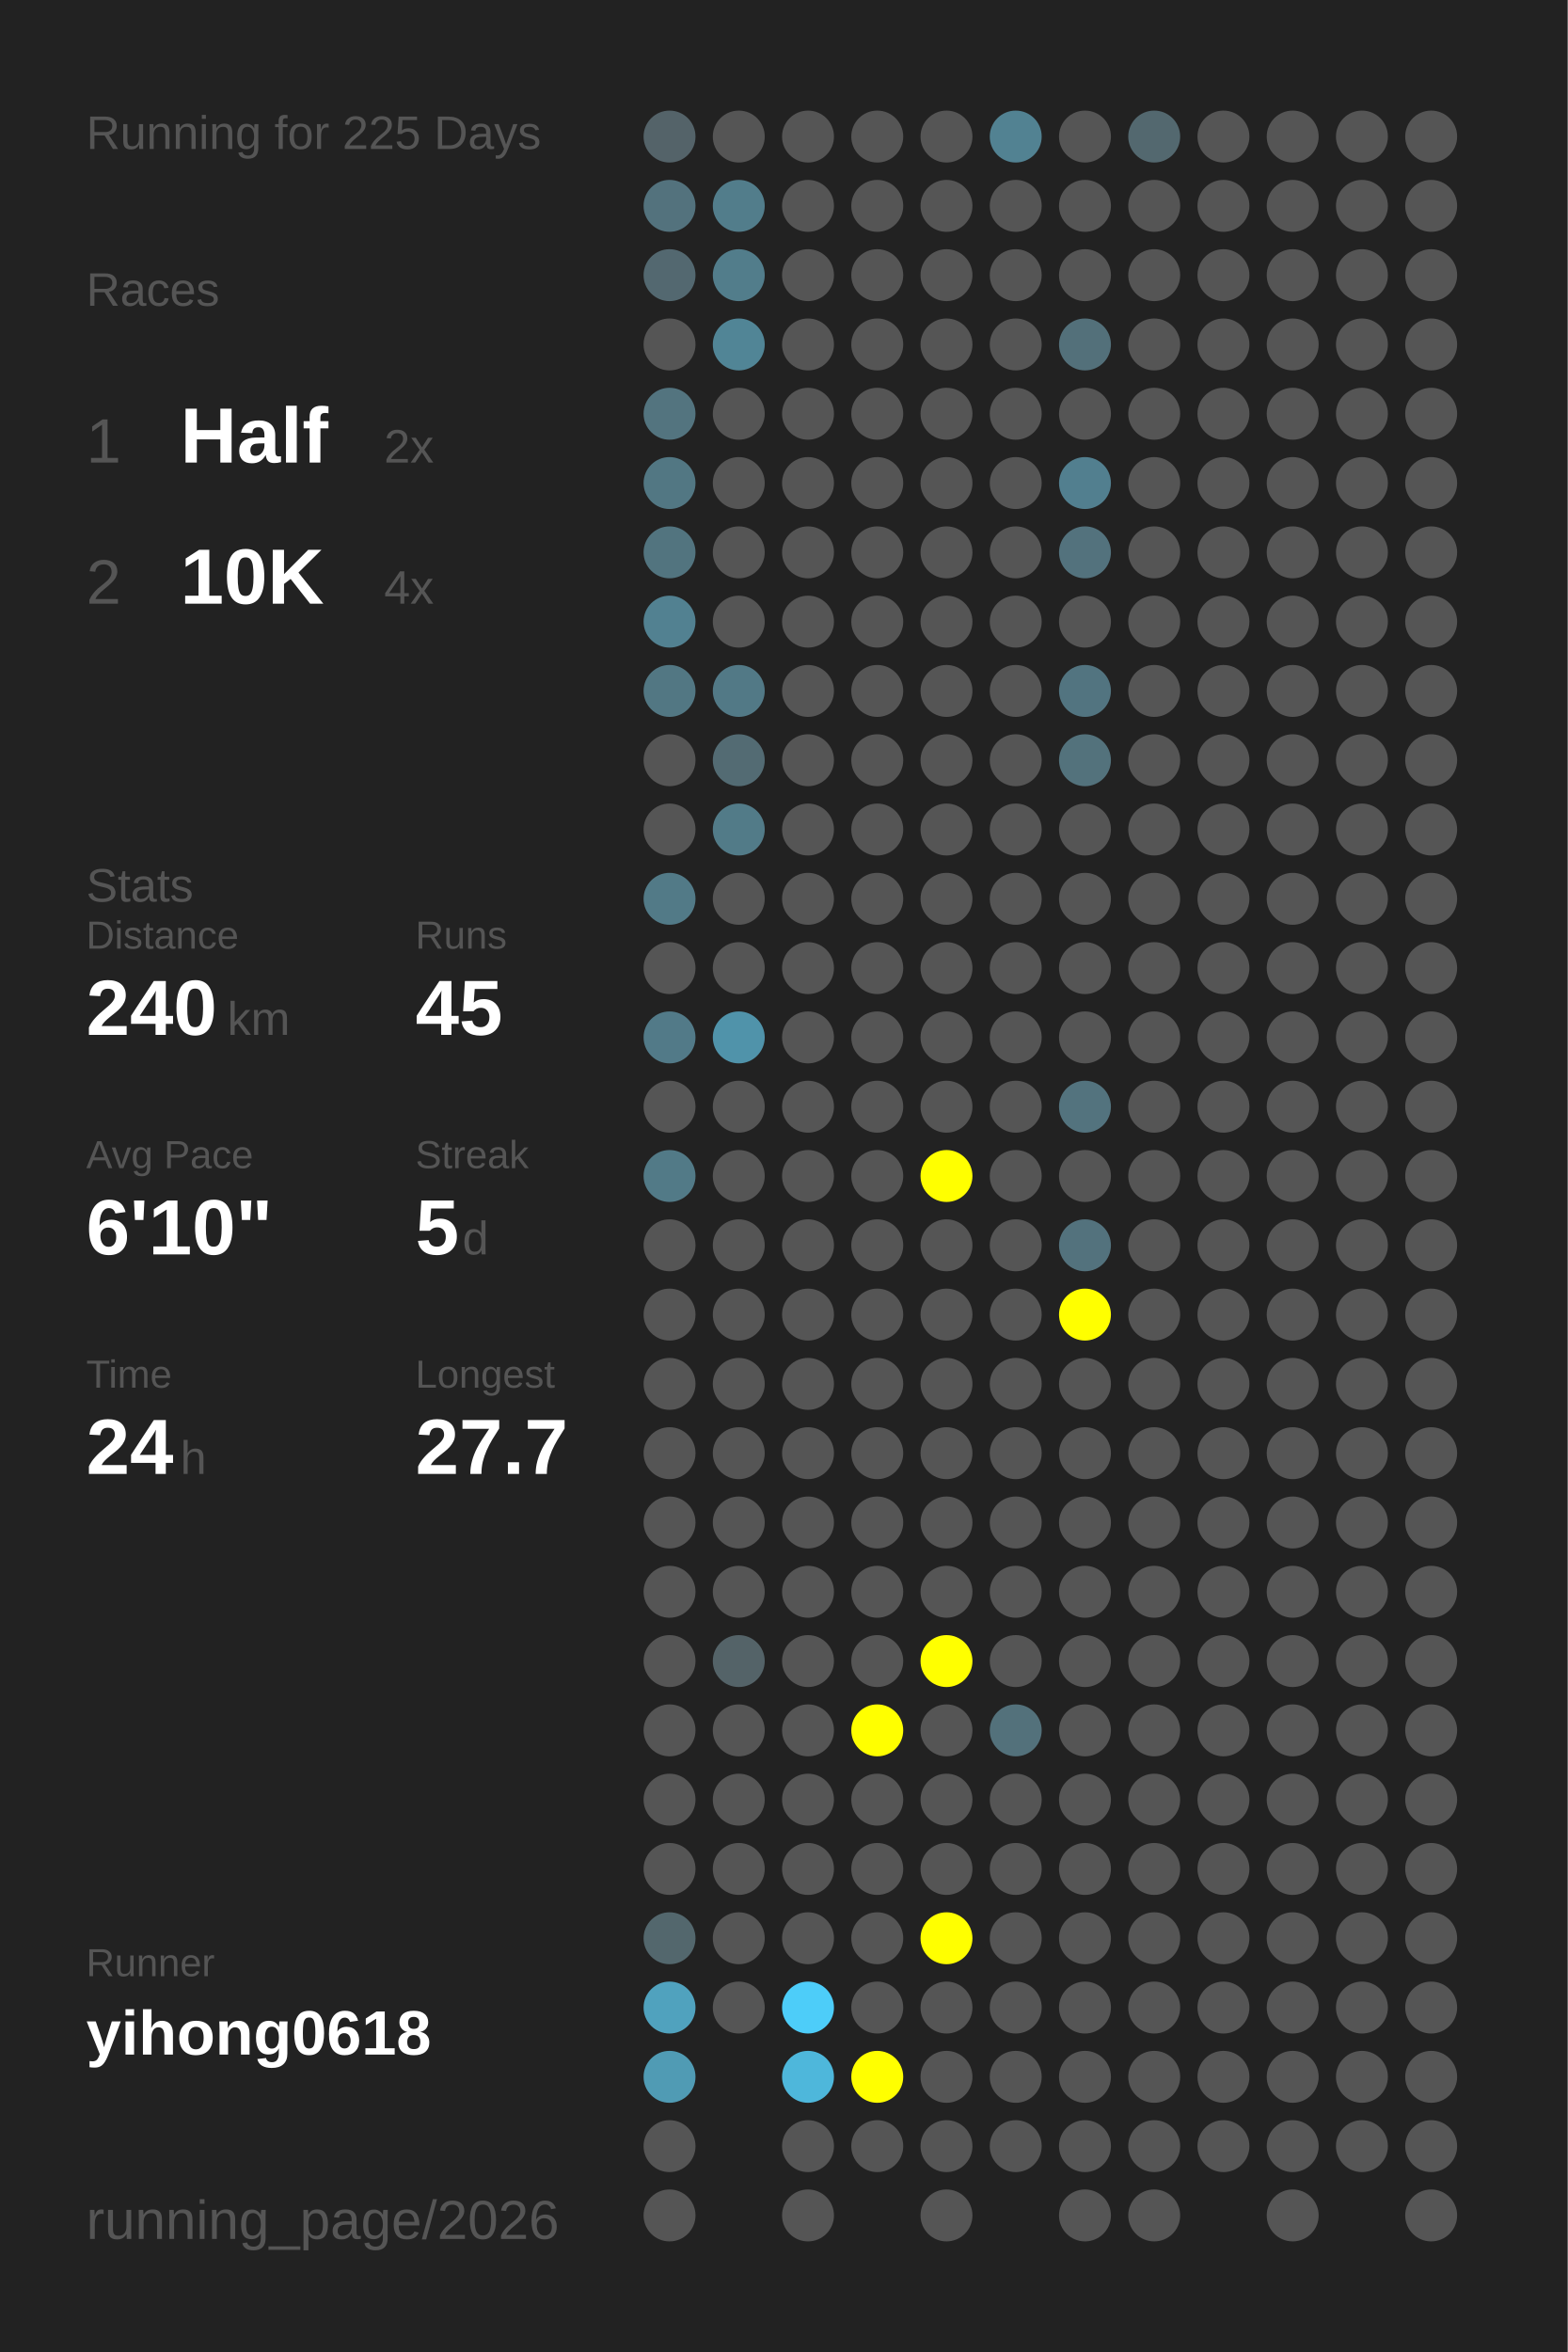
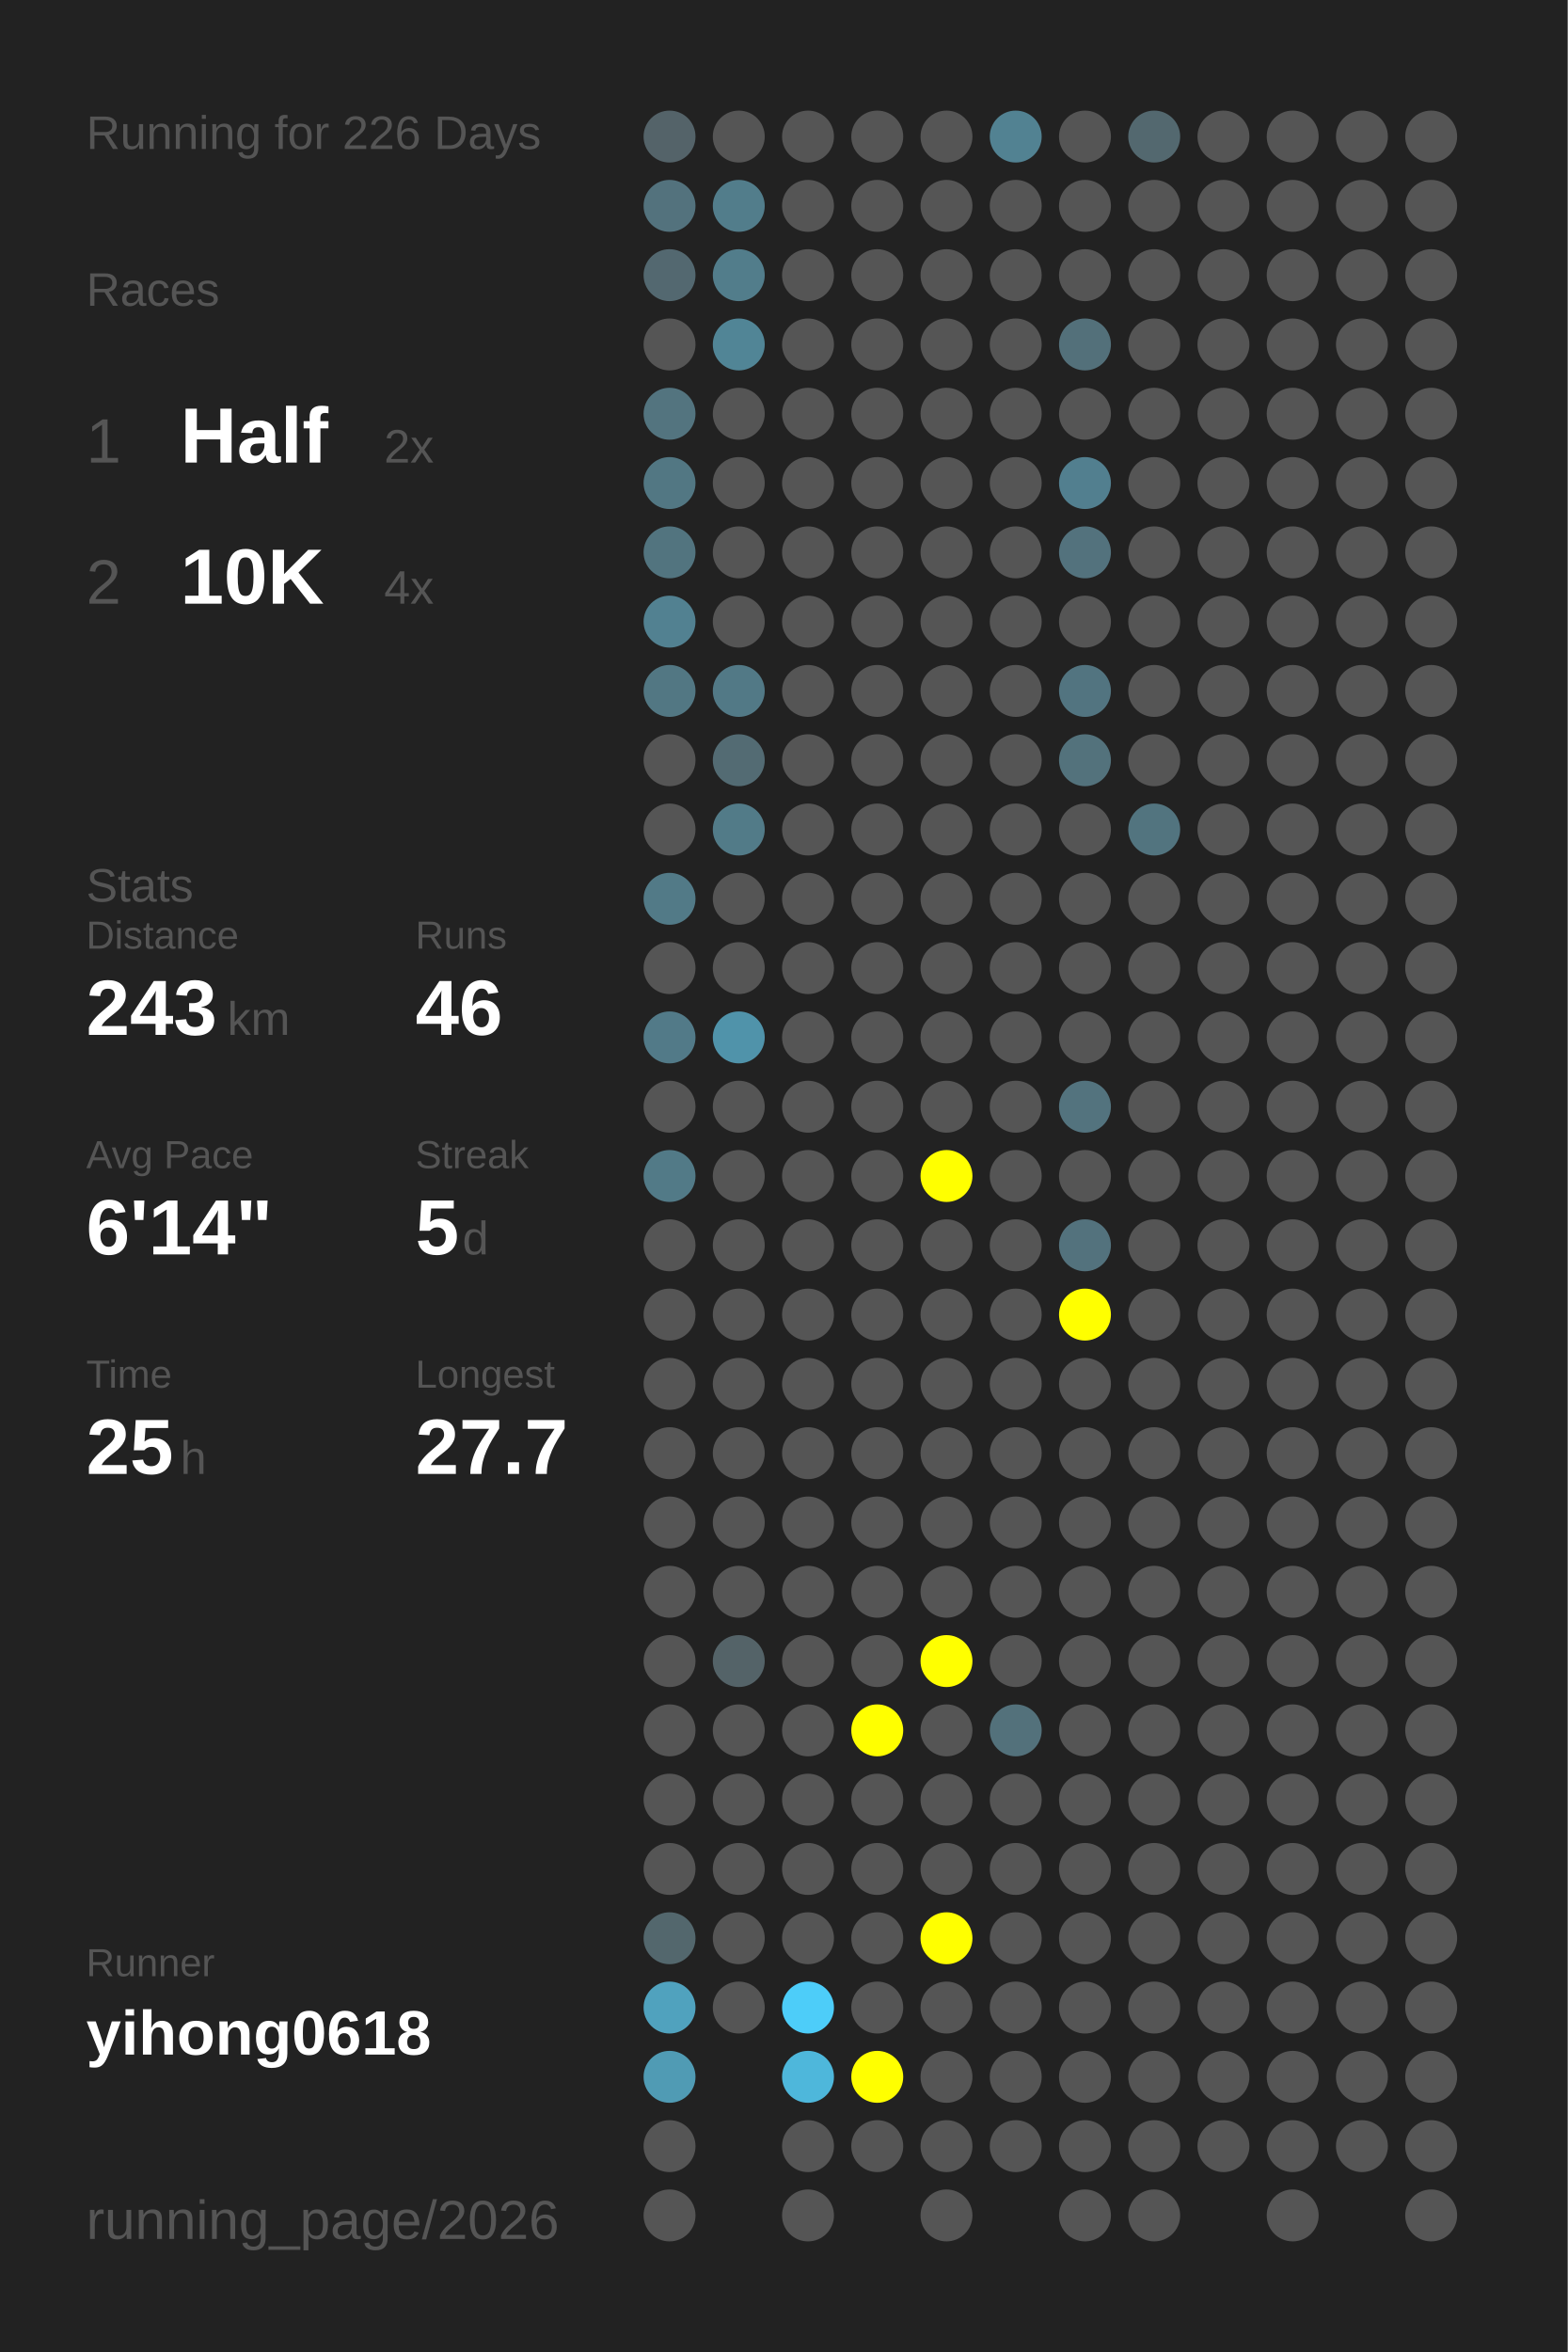
<svg xmlns="http://www.w3.org/2000/svg" baseProfile="full" height="300mm" version="1.1" viewBox="0,0,200,300" width="200mm">
  <defs />
  <rect fill="#222222" height="300" width="200" x="0" y="0" />
-   <text fill="#555555" style="font-size:6px; font-family:Arial;" x="11" y="19">Running for 225 Days</text>
+   <text fill="#555555" style="font-size:6px; font-family:Arial;" x="11" y="19">Running for 226 Days</text>
  <text fill="#555555" style="font-size:6px; font-family:Arial;" x="11" y="39">Races</text>
  <text fill="#555555" style="font-size:8px; font-family:Arial;" x="11" y="59">1</text>
  <text fill="#FFFFFF" style="font-size:10px; font-family:Arial; font-weight:bold;" x="23" y="59">Half</text>
  <text fill="#555555" style="font-size:6px; font-family:Arial;" x="49" y="59">2x</text>
  <text fill="#555555" style="font-size:8px; font-family:Arial;" x="11" y="77">2</text>
  <text fill="#FFFFFF" style="font-size:10px; font-family:Arial; font-weight:bold;" x="23" y="77">10K</text>
  <text fill="#555555" style="font-size:6px; font-family:Arial;" x="49" y="77">4x</text>
  <text fill="#555555" style="font-size:6px; font-family:Arial;" x="11" y="115">Stats</text>
  <text fill="#555555" style="font-size:5px; font-family:Arial;" x="11" y="121">Distance</text>
-   <text fill="#FFFFFF" style="font-size:10px; font-family:Arial; font-weight:bold;" x="11" y="132">240</text>
+   <text fill="#FFFFFF" style="font-size:10px; font-family:Arial; font-weight:bold;" x="11" y="132">243</text>
  <text fill="#555555" style="font-size:6px; font-family:Arial;" x="29" y="132">km</text>
  <text fill="#555555" style="font-size:5px; font-family:Arial;" x="53" y="121">Runs</text>
-   <text fill="#FFFFFF" style="font-size:10px; font-family:Arial; font-weight:bold;" x="53" y="132">45</text>
+   <text fill="#FFFFFF" style="font-size:10px; font-family:Arial; font-weight:bold;" x="53" y="132">46</text>
  <text fill="#555555" style="font-size:5px; font-family:Arial;" x="11" y="149">Avg Pace</text>
-   <text fill="#FFFFFF" style="font-size:10px; font-family:Arial; font-weight:bold;" x="11" y="160">6'10"</text>
+   <text fill="#FFFFFF" style="font-size:10px; font-family:Arial; font-weight:bold;" x="11" y="160">6'14"</text>
  <text fill="#555555" style="font-size:5px; font-family:Arial;" x="53" y="149">Streak</text>
  <text fill="#FFFFFF" style="font-size:10px; font-family:Arial; font-weight:bold;" x="53" y="160">5</text>
  <text fill="#555555" style="font-size:6px; font-family:Arial;" x="59" y="160">d</text>
  <text fill="#555555" style="font-size:5px; font-family:Arial;" x="11" y="177">Time</text>
-   <text fill="#FFFFFF" style="font-size:10px; font-family:Arial; font-weight:bold;" x="11" y="188">24</text>
+   <text fill="#FFFFFF" style="font-size:10px; font-family:Arial; font-weight:bold;" x="11" y="188">25</text>
  <text fill="#555555" style="font-size:6px; font-family:Arial;" x="23" y="188">h</text>
  <text fill="#555555" style="font-size:5px; font-family:Arial;" x="53" y="177">Longest</text>
  <text fill="#FFFFFF" style="font-size:10px; font-family:Arial; font-weight:bold;" x="53" y="188">27.7</text>
  <text fill="#555555" style="font-size:5px; font-family:Arial;" x="11" y="252.065">Runner</text>
  <text fill="#FFFFFF" style="font-size:8px; font-family:Arial; font-weight:bold;" x="11" y="262.065">yihong0618</text>
  <text fill="#555555" style="font-size:7px; font-family:Arial;" x="11" y="285.581">running_page/2026</text>
  <circle cx="85.417" cy="17.419" fill="#546369" r="3.312" />
  <circle cx="85.417" cy="26.258" fill="#53727d" r="3.312" />
  <circle cx="85.417" cy="35.097" fill="#536870" r="3.312" />
  <circle cx="85.417" cy="43.935" fill="#555555" r="3.312" />
  <circle cx="85.417" cy="52.774" fill="#53747f" r="3.312" />
  <circle cx="85.417" cy="61.613" fill="#527783" r="3.312" />
  <circle cx="85.417" cy="70.452" fill="#52747f" r="3.312" />
  <circle cx="85.417" cy="79.29" fill="#528191" r="3.312" />
  <circle cx="85.417" cy="88.129" fill="#527783" r="3.312" />
  <circle cx="85.417" cy="96.968" fill="#555555" r="3.312" />
  <circle cx="85.417" cy="105.806" fill="#555555" r="3.312" />
  <circle cx="85.417" cy="114.645" fill="#527a87" r="3.312" />
  <circle cx="85.417" cy="123.484" fill="#555555" r="3.312" />
  <circle cx="85.417" cy="132.323" fill="#527a88" r="3.312" />
  <circle cx="85.417" cy="141.161" fill="#555555" r="3.312" />
  <circle cx="85.417" cy="150" fill="#527a87" r="3.312" />
  <circle cx="85.417" cy="158.839" fill="#555555" r="3.312" />
  <circle cx="85.417" cy="167.677" fill="#555555" r="3.312" />
  <circle cx="85.417" cy="176.516" fill="#555555" r="3.312" />
  <circle cx="85.417" cy="185.355" fill="#555555" r="3.312" />
  <circle cx="85.417" cy="194.194" fill="#555555" r="3.312" />
  <circle cx="85.417" cy="203.032" fill="#555555" r="3.312" />
  <circle cx="85.417" cy="211.871" fill="#555555" r="3.312" />
  <circle cx="85.417" cy="220.71" fill="#555555" r="3.312" />
  <circle cx="85.417" cy="229.548" fill="#555555" r="3.312" />
  <circle cx="85.417" cy="238.387" fill="#555555" r="3.312" />
  <circle cx="85.417" cy="247.226" fill="#53676d" r="3.312" />
  <circle cx="85.417" cy="256.065" fill="#50a2be" r="3.312" />
  <circle cx="85.417" cy="264.903" fill="#509bb4" r="3.312" />
  <circle cx="85.417" cy="273.742" fill="#555555" r="3.312" />
  <circle cx="85.417" cy="282.581" fill="#555555" r="3.312" />
  <circle cx="94.25" cy="17.419" fill="#555555" r="3.312" />
  <circle cx="94.25" cy="26.258" fill="#527d8b" r="3.312" />
  <circle cx="94.25" cy="35.097" fill="#527d8b" r="3.312" />
  <circle cx="94.25" cy="43.935" fill="#518596" r="3.312" />
  <circle cx="94.25" cy="52.774" fill="#555555" r="3.312" />
  <circle cx="94.25" cy="61.613" fill="#555555" r="3.312" />
  <circle cx="94.25" cy="70.452" fill="#555555" r="3.312" />
  <circle cx="94.25" cy="79.29" fill="#555555" r="3.312" />
  <circle cx="94.25" cy="88.129" fill="#527986" r="3.312" />
  <circle cx="94.25" cy="96.968" fill="#536b73" r="3.312" />
  <circle cx="94.25" cy="105.806" fill="#527b88" r="3.312" />
  <circle cx="94.25" cy="114.645" fill="#555555" r="3.312" />
  <circle cx="94.25" cy="123.484" fill="#555555" r="3.312" />
  <circle cx="94.25" cy="132.323" fill="#5093aa" r="3.312" />
  <circle cx="94.25" cy="141.161" fill="#555555" r="3.312" />
  <circle cx="94.25" cy="150" fill="#555555" r="3.312" />
  <circle cx="94.25" cy="158.839" fill="#555555" r="3.312" />
  <circle cx="94.25" cy="167.677" fill="#555555" r="3.312" />
  <circle cx="94.25" cy="176.516" fill="#555555" r="3.312" />
  <circle cx="94.25" cy="185.355" fill="#555555" r="3.312" />
  <circle cx="94.25" cy="194.194" fill="#555555" r="3.312" />
  <circle cx="94.25" cy="203.032" fill="#555555" r="3.312" />
  <circle cx="94.25" cy="211.871" fill="#546368" r="3.312" />
  <circle cx="94.25" cy="220.71" fill="#555555" r="3.312" />
  <circle cx="94.25" cy="229.548" fill="#555555" r="3.312" />
  <circle cx="94.25" cy="238.387" fill="#555555" r="3.312" />
  <circle cx="94.25" cy="247.226" fill="#555555" r="3.312" />
  <circle cx="94.25" cy="256.065" fill="#555555" r="3.312" />
  <circle cx="103.083" cy="17.419" fill="#555555" r="3.312" />
  <circle cx="103.083" cy="26.258" fill="#555555" r="3.312" />
  <circle cx="103.083" cy="35.097" fill="#555555" r="3.312" />
  <circle cx="103.083" cy="43.935" fill="#555555" r="3.312" />
  <circle cx="103.083" cy="52.774" fill="#555555" r="3.312" />
  <circle cx="103.083" cy="61.613" fill="#555555" r="3.312" />
  <circle cx="103.083" cy="70.452" fill="#555555" r="3.312" />
  <circle cx="103.083" cy="79.29" fill="#555555" r="3.312" />
  <circle cx="103.083" cy="88.129" fill="#555555" r="3.312" />
  <circle cx="103.083" cy="96.968" fill="#555555" r="3.312" />
  <circle cx="103.083" cy="105.806" fill="#555555" r="3.312" />
  <circle cx="103.083" cy="114.645" fill="#555555" r="3.312" />
  <circle cx="103.083" cy="123.484" fill="#555555" r="3.312" />
  <circle cx="103.083" cy="132.323" fill="#555555" r="3.312" />
  <circle cx="103.083" cy="141.161" fill="#555555" r="3.312" />
  <circle cx="103.083" cy="150" fill="#555555" r="3.312" />
  <circle cx="103.083" cy="158.839" fill="#555555" r="3.312" />
  <circle cx="103.083" cy="167.677" fill="#555555" r="3.312" />
  <circle cx="103.083" cy="176.516" fill="#555555" r="3.312" />
  <circle cx="103.083" cy="185.355" fill="#555555" r="3.312" />
  <circle cx="103.083" cy="194.194" fill="#555555" r="3.312" />
  <circle cx="103.083" cy="203.032" fill="#555555" r="3.312" />
  <circle cx="103.083" cy="211.871" fill="#555555" r="3.312" />
  <circle cx="103.083" cy="220.71" fill="#555555" r="3.312" />
  <circle cx="103.083" cy="229.548" fill="#555555" r="3.312" />
  <circle cx="103.083" cy="238.387" fill="#555555" r="3.312" />
  <circle cx="103.083" cy="247.226" fill="#555555" r="3.312" />
  <circle cx="103.083" cy="256.065" fill="#4dcdf9" r="3.312" />
  <circle cx="103.083" cy="264.903" fill="#4eb7db" r="3.312" />
  <circle cx="103.083" cy="273.742" fill="#555555" r="3.312" />
  <circle cx="103.083" cy="282.581" fill="#555555" r="3.312" />
  <circle cx="111.917" cy="17.419" fill="#555555" r="3.312" />
  <circle cx="111.917" cy="26.258" fill="#555555" r="3.312" />
  <circle cx="111.917" cy="35.097" fill="#555555" r="3.312" />
  <circle cx="111.917" cy="43.935" fill="#555555" r="3.312" />
  <circle cx="111.917" cy="52.774" fill="#555555" r="3.312" />
  <circle cx="111.917" cy="61.613" fill="#555555" r="3.312" />
  <circle cx="111.917" cy="70.452" fill="#555555" r="3.312" />
  <circle cx="111.917" cy="79.29" fill="#555555" r="3.312" />
  <circle cx="111.917" cy="88.129" fill="#555555" r="3.312" />
  <circle cx="111.917" cy="96.968" fill="#555555" r="3.312" />
  <circle cx="111.917" cy="105.806" fill="#555555" r="3.312" />
  <circle cx="111.917" cy="114.645" fill="#555555" r="3.312" />
  <circle cx="111.917" cy="123.484" fill="#555555" r="3.312" />
  <circle cx="111.917" cy="132.323" fill="#555555" r="3.312" />
  <circle cx="111.917" cy="141.161" fill="#555555" r="3.312" />
  <circle cx="111.917" cy="150" fill="#555555" r="3.312" />
  <circle cx="111.917" cy="158.839" fill="#555555" r="3.312" />
  <circle cx="111.917" cy="167.677" fill="#555555" r="3.312" />
  <circle cx="111.917" cy="176.516" fill="#555555" r="3.312" />
  <circle cx="111.917" cy="185.355" fill="#555555" r="3.312" />
  <circle cx="111.917" cy="194.194" fill="#555555" r="3.312" />
  <circle cx="111.917" cy="203.032" fill="#555555" r="3.312" />
  <circle cx="111.917" cy="211.871" fill="#555555" r="3.312" />
  <circle cx="111.917" cy="220.71" fill="#FFFF00" r="3.312" />
  <circle cx="111.917" cy="229.548" fill="#555555" r="3.312" />
  <circle cx="111.917" cy="238.387" fill="#555555" r="3.312" />
  <circle cx="111.917" cy="247.226" fill="#555555" r="3.312" />
  <circle cx="111.917" cy="256.065" fill="#555555" r="3.312" />
  <circle cx="111.917" cy="264.903" fill="#FFFF00" r="3.312" />
  <circle cx="111.917" cy="273.742" fill="#555555" r="3.312" />
  <circle cx="120.75" cy="17.419" fill="#555555" r="3.312" />
  <circle cx="120.75" cy="26.258" fill="#555555" r="3.312" />
  <circle cx="120.75" cy="35.097" fill="#555555" r="3.312" />
  <circle cx="120.75" cy="43.935" fill="#555555" r="3.312" />
  <circle cx="120.75" cy="52.774" fill="#555555" r="3.312" />
  <circle cx="120.75" cy="61.613" fill="#555555" r="3.312" />
  <circle cx="120.75" cy="70.452" fill="#555555" r="3.312" />
  <circle cx="120.75" cy="79.29" fill="#555555" r="3.312" />
  <circle cx="120.75" cy="88.129" fill="#555555" r="3.312" />
  <circle cx="120.75" cy="96.968" fill="#555555" r="3.312" />
  <circle cx="120.75" cy="105.806" fill="#555555" r="3.312" />
  <circle cx="120.75" cy="114.645" fill="#555555" r="3.312" />
  <circle cx="120.75" cy="123.484" fill="#555555" r="3.312" />
  <circle cx="120.75" cy="132.323" fill="#555555" r="3.312" />
  <circle cx="120.75" cy="141.161" fill="#555555" r="3.312" />
  <circle cx="120.75" cy="150" fill="#FFFF00" r="3.312" />
  <circle cx="120.75" cy="158.839" fill="#555555" r="3.312" />
  <circle cx="120.75" cy="167.677" fill="#555555" r="3.312" />
  <circle cx="120.75" cy="176.516" fill="#555555" r="3.312" />
  <circle cx="120.75" cy="185.355" fill="#555555" r="3.312" />
  <circle cx="120.75" cy="194.194" fill="#555555" r="3.312" />
  <circle cx="120.75" cy="203.032" fill="#555555" r="3.312" />
  <circle cx="120.75" cy="211.871" fill="#FFFF00" r="3.312" />
  <circle cx="120.75" cy="220.71" fill="#555555" r="3.312" />
  <circle cx="120.75" cy="229.548" fill="#555555" r="3.312" />
  <circle cx="120.75" cy="238.387" fill="#555555" r="3.312" />
  <circle cx="120.75" cy="247.226" fill="#FFFF00" r="3.312" />
  <circle cx="120.75" cy="256.065" fill="#555555" r="3.312" />
  <circle cx="120.75" cy="264.903" fill="#555555" r="3.312" />
  <circle cx="120.75" cy="273.742" fill="#555555" r="3.312" />
  <circle cx="120.75" cy="282.581" fill="#555555" r="3.312" />
  <circle cx="129.583" cy="17.419" fill="#528292" r="3.312" />
  <circle cx="129.583" cy="26.258" fill="#555555" r="3.312" />
  <circle cx="129.583" cy="35.097" fill="#555555" r="3.312" />
  <circle cx="129.583" cy="43.935" fill="#555555" r="3.312" />
  <circle cx="129.583" cy="52.774" fill="#555555" r="3.312" />
  <circle cx="129.583" cy="61.613" fill="#555555" r="3.312" />
  <circle cx="129.583" cy="70.452" fill="#555555" r="3.312" />
  <circle cx="129.583" cy="79.29" fill="#555555" r="3.312" />
  <circle cx="129.583" cy="88.129" fill="#555555" r="3.312" />
  <circle cx="129.583" cy="96.968" fill="#555555" r="3.312" />
  <circle cx="129.583" cy="105.806" fill="#555555" r="3.312" />
  <circle cx="129.583" cy="114.645" fill="#555555" r="3.312" />
  <circle cx="129.583" cy="123.484" fill="#555555" r="3.312" />
  <circle cx="129.583" cy="132.323" fill="#555555" r="3.312" />
  <circle cx="129.583" cy="141.161" fill="#555555" r="3.312" />
  <circle cx="129.583" cy="150" fill="#555555" r="3.312" />
  <circle cx="129.583" cy="158.839" fill="#555555" r="3.312" />
  <circle cx="129.583" cy="167.677" fill="#555555" r="3.312" />
  <circle cx="129.583" cy="176.516" fill="#555555" r="3.312" />
  <circle cx="129.583" cy="185.355" fill="#555555" r="3.312" />
  <circle cx="129.583" cy="194.194" fill="#555555" r="3.312" />
  <circle cx="129.583" cy="203.032" fill="#555555" r="3.312" />
  <circle cx="129.583" cy="211.871" fill="#555555" r="3.312" />
  <circle cx="129.583" cy="220.71" fill="#53717b" r="3.312" />
  <circle cx="129.583" cy="229.548" fill="#555555" r="3.312" />
  <circle cx="129.583" cy="238.387" fill="#555555" r="3.312" />
  <circle cx="129.583" cy="247.226" fill="#555555" r="3.312" />
  <circle cx="129.583" cy="256.065" fill="#555555" r="3.312" />
  <circle cx="129.583" cy="264.903" fill="#555555" r="3.312" />
  <circle cx="129.583" cy="273.742" fill="#555555" r="3.312" />
  <circle cx="138.417" cy="17.419" fill="#555555" r="3.312" />
  <circle cx="138.417" cy="26.258" fill="#555555" r="3.312" />
  <circle cx="138.417" cy="35.097" fill="#555555" r="3.312" />
  <circle cx="138.417" cy="43.935" fill="#53707a" r="3.312" />
  <circle cx="138.417" cy="52.774" fill="#555555" r="3.312" />
  <circle cx="138.417" cy="61.613" fill="#527f8f" r="3.312" />
  <circle cx="138.417" cy="70.452" fill="#53727d" r="3.312" />
  <circle cx="138.417" cy="79.29" fill="#555555" r="3.312" />
  <circle cx="138.417" cy="88.129" fill="#527480" r="3.312" />
  <circle cx="138.417" cy="96.968" fill="#53727c" r="3.312" />
  <circle cx="138.417" cy="105.806" fill="#555555" r="3.312" />
  <circle cx="138.417" cy="114.645" fill="#555555" r="3.312" />
  <circle cx="138.417" cy="123.484" fill="#555555" r="3.312" />
  <circle cx="138.417" cy="132.323" fill="#555555" r="3.312" />
  <circle cx="138.417" cy="141.161" fill="#53737e" r="3.312" />
  <circle cx="138.417" cy="150" fill="#555555" r="3.312" />
  <circle cx="138.417" cy="158.839" fill="#53727d" r="3.312" />
  <circle cx="138.417" cy="167.677" fill="#FFFF00" r="3.312" />
  <circle cx="138.417" cy="176.516" fill="#555555" r="3.312" />
  <circle cx="138.417" cy="185.355" fill="#555555" r="3.312" />
  <circle cx="138.417" cy="194.194" fill="#555555" r="3.312" />
  <circle cx="138.417" cy="203.032" fill="#555555" r="3.312" />
  <circle cx="138.417" cy="211.871" fill="#555555" r="3.312" />
  <circle cx="138.417" cy="220.71" fill="#555555" r="3.312" />
  <circle cx="138.417" cy="229.548" fill="#555555" r="3.312" />
  <circle cx="138.417" cy="238.387" fill="#555555" r="3.312" />
  <circle cx="138.417" cy="247.226" fill="#555555" r="3.312" />
  <circle cx="138.417" cy="256.065" fill="#555555" r="3.312" />
  <circle cx="138.417" cy="264.903" fill="#555555" r="3.312" />
  <circle cx="138.417" cy="273.742" fill="#555555" r="3.312" />
  <circle cx="138.417" cy="282.581" fill="#555555" r="3.312" />
  <circle cx="147.25" cy="17.419" fill="#53686f" r="3.312" />
  <circle cx="147.25" cy="26.258" fill="#555555" r="3.312" />
  <circle cx="147.25" cy="35.097" fill="#555555" r="3.312" />
  <circle cx="147.25" cy="43.935" fill="#555555" r="3.312" />
  <circle cx="147.25" cy="52.774" fill="#555555" r="3.312" />
  <circle cx="147.25" cy="61.613" fill="#555555" r="3.312" />
  <circle cx="147.25" cy="70.452" fill="#555555" r="3.312" />
  <circle cx="147.25" cy="79.29" fill="#555555" r="3.312" />
  <circle cx="147.25" cy="88.129" fill="#555555" r="3.312" />
  <circle cx="147.25" cy="96.968" fill="#555555" r="3.312" />
-   <circle cx="147.25" cy="105.806" fill="#555555" r="3.312" />
+   <circle cx="147.25" cy="105.806" fill="#52747f" r="3.312" />
  <circle cx="147.25" cy="114.645" fill="#555555" r="3.312" />
  <circle cx="147.25" cy="123.484" fill="#555555" r="3.312" />
  <circle cx="147.25" cy="132.323" fill="#555555" r="3.312" />
  <circle cx="147.25" cy="141.161" fill="#555555" r="3.312" />
  <circle cx="147.25" cy="150" fill="#555555" r="3.312" />
  <circle cx="147.25" cy="158.839" fill="#555555" r="3.312" />
  <circle cx="147.25" cy="167.677" fill="#555555" r="3.312" />
  <circle cx="147.25" cy="176.516" fill="#555555" r="3.312" />
  <circle cx="147.25" cy="185.355" fill="#555555" r="3.312" />
  <circle cx="147.25" cy="194.194" fill="#555555" r="3.312" />
  <circle cx="147.25" cy="203.032" fill="#555555" r="3.312" />
  <circle cx="147.25" cy="211.871" fill="#555555" r="3.312" />
  <circle cx="147.25" cy="220.71" fill="#555555" r="3.312" />
  <circle cx="147.25" cy="229.548" fill="#555555" r="3.312" />
  <circle cx="147.25" cy="238.387" fill="#555555" r="3.312" />
  <circle cx="147.25" cy="247.226" fill="#555555" r="3.312" />
  <circle cx="147.25" cy="256.065" fill="#555555" r="3.312" />
  <circle cx="147.25" cy="264.903" fill="#555555" r="3.312" />
  <circle cx="147.25" cy="273.742" fill="#555555" r="3.312" />
  <circle cx="147.25" cy="282.581" fill="#555555" r="3.312" />
  <circle cx="156.083" cy="17.419" fill="#555555" r="3.312" />
  <circle cx="156.083" cy="26.258" fill="#555555" r="3.312" />
  <circle cx="156.083" cy="35.097" fill="#555555" r="3.312" />
  <circle cx="156.083" cy="43.935" fill="#555555" r="3.312" />
  <circle cx="156.083" cy="52.774" fill="#555555" r="3.312" />
  <circle cx="156.083" cy="61.613" fill="#555555" r="3.312" />
  <circle cx="156.083" cy="70.452" fill="#555555" r="3.312" />
  <circle cx="156.083" cy="79.29" fill="#555555" r="3.312" />
  <circle cx="156.083" cy="88.129" fill="#555555" r="3.312" />
  <circle cx="156.083" cy="96.968" fill="#555555" r="3.312" />
  <circle cx="156.083" cy="105.806" fill="#555555" r="3.312" />
  <circle cx="156.083" cy="114.645" fill="#555555" r="3.312" />
  <circle cx="156.083" cy="123.484" fill="#555555" r="3.312" />
  <circle cx="156.083" cy="132.323" fill="#555555" r="3.312" />
  <circle cx="156.083" cy="141.161" fill="#555555" r="3.312" />
  <circle cx="156.083" cy="150" fill="#555555" r="3.312" />
  <circle cx="156.083" cy="158.839" fill="#555555" r="3.312" />
  <circle cx="156.083" cy="167.677" fill="#555555" r="3.312" />
  <circle cx="156.083" cy="176.516" fill="#555555" r="3.312" />
  <circle cx="156.083" cy="185.355" fill="#555555" r="3.312" />
  <circle cx="156.083" cy="194.194" fill="#555555" r="3.312" />
  <circle cx="156.083" cy="203.032" fill="#555555" r="3.312" />
  <circle cx="156.083" cy="211.871" fill="#555555" r="3.312" />
  <circle cx="156.083" cy="220.71" fill="#555555" r="3.312" />
  <circle cx="156.083" cy="229.548" fill="#555555" r="3.312" />
  <circle cx="156.083" cy="238.387" fill="#555555" r="3.312" />
  <circle cx="156.083" cy="247.226" fill="#555555" r="3.312" />
  <circle cx="156.083" cy="256.065" fill="#555555" r="3.312" />
  <circle cx="156.083" cy="264.903" fill="#555555" r="3.312" />
  <circle cx="156.083" cy="273.742" fill="#555555" r="3.312" />
  <circle cx="164.917" cy="17.419" fill="#555555" r="3.312" />
  <circle cx="164.917" cy="26.258" fill="#555555" r="3.312" />
  <circle cx="164.917" cy="35.097" fill="#555555" r="3.312" />
  <circle cx="164.917" cy="43.935" fill="#555555" r="3.312" />
  <circle cx="164.917" cy="52.774" fill="#555555" r="3.312" />
  <circle cx="164.917" cy="61.613" fill="#555555" r="3.312" />
  <circle cx="164.917" cy="70.452" fill="#555555" r="3.312" />
  <circle cx="164.917" cy="79.29" fill="#555555" r="3.312" />
  <circle cx="164.917" cy="88.129" fill="#555555" r="3.312" />
  <circle cx="164.917" cy="96.968" fill="#555555" r="3.312" />
  <circle cx="164.917" cy="105.806" fill="#555555" r="3.312" />
  <circle cx="164.917" cy="114.645" fill="#555555" r="3.312" />
  <circle cx="164.917" cy="123.484" fill="#555555" r="3.312" />
  <circle cx="164.917" cy="132.323" fill="#555555" r="3.312" />
  <circle cx="164.917" cy="141.161" fill="#555555" r="3.312" />
  <circle cx="164.917" cy="150" fill="#555555" r="3.312" />
  <circle cx="164.917" cy="158.839" fill="#555555" r="3.312" />
  <circle cx="164.917" cy="167.677" fill="#555555" r="3.312" />
  <circle cx="164.917" cy="176.516" fill="#555555" r="3.312" />
  <circle cx="164.917" cy="185.355" fill="#555555" r="3.312" />
  <circle cx="164.917" cy="194.194" fill="#555555" r="3.312" />
  <circle cx="164.917" cy="203.032" fill="#555555" r="3.312" />
  <circle cx="164.917" cy="211.871" fill="#555555" r="3.312" />
  <circle cx="164.917" cy="220.71" fill="#555555" r="3.312" />
  <circle cx="164.917" cy="229.548" fill="#555555" r="3.312" />
  <circle cx="164.917" cy="238.387" fill="#555555" r="3.312" />
  <circle cx="164.917" cy="247.226" fill="#555555" r="3.312" />
  <circle cx="164.917" cy="256.065" fill="#555555" r="3.312" />
  <circle cx="164.917" cy="264.903" fill="#555555" r="3.312" />
  <circle cx="164.917" cy="273.742" fill="#555555" r="3.312" />
  <circle cx="164.917" cy="282.581" fill="#555555" r="3.312" />
  <circle cx="173.75" cy="17.419" fill="#555555" r="3.312" />
  <circle cx="173.75" cy="26.258" fill="#555555" r="3.312" />
  <circle cx="173.75" cy="35.097" fill="#555555" r="3.312" />
  <circle cx="173.75" cy="43.935" fill="#555555" r="3.312" />
  <circle cx="173.75" cy="52.774" fill="#555555" r="3.312" />
  <circle cx="173.75" cy="61.613" fill="#555555" r="3.312" />
  <circle cx="173.75" cy="70.452" fill="#555555" r="3.312" />
  <circle cx="173.75" cy="79.29" fill="#555555" r="3.312" />
  <circle cx="173.75" cy="88.129" fill="#555555" r="3.312" />
  <circle cx="173.75" cy="96.968" fill="#555555" r="3.312" />
  <circle cx="173.75" cy="105.806" fill="#555555" r="3.312" />
  <circle cx="173.75" cy="114.645" fill="#555555" r="3.312" />
  <circle cx="173.75" cy="123.484" fill="#555555" r="3.312" />
  <circle cx="173.75" cy="132.323" fill="#555555" r="3.312" />
  <circle cx="173.75" cy="141.161" fill="#555555" r="3.312" />
  <circle cx="173.75" cy="150" fill="#555555" r="3.312" />
  <circle cx="173.75" cy="158.839" fill="#555555" r="3.312" />
  <circle cx="173.75" cy="167.677" fill="#555555" r="3.312" />
  <circle cx="173.75" cy="176.516" fill="#555555" r="3.312" />
  <circle cx="173.75" cy="185.355" fill="#555555" r="3.312" />
  <circle cx="173.75" cy="194.194" fill="#555555" r="3.312" />
  <circle cx="173.75" cy="203.032" fill="#555555" r="3.312" />
  <circle cx="173.75" cy="211.871" fill="#555555" r="3.312" />
  <circle cx="173.75" cy="220.71" fill="#555555" r="3.312" />
  <circle cx="173.75" cy="229.548" fill="#555555" r="3.312" />
  <circle cx="173.75" cy="238.387" fill="#555555" r="3.312" />
  <circle cx="173.75" cy="247.226" fill="#555555" r="3.312" />
  <circle cx="173.75" cy="256.065" fill="#555555" r="3.312" />
  <circle cx="173.75" cy="264.903" fill="#555555" r="3.312" />
  <circle cx="173.75" cy="273.742" fill="#555555" r="3.312" />
  <circle cx="182.583" cy="17.419" fill="#555555" r="3.312" />
  <circle cx="182.583" cy="26.258" fill="#555555" r="3.312" />
  <circle cx="182.583" cy="35.097" fill="#555555" r="3.312" />
  <circle cx="182.583" cy="43.935" fill="#555555" r="3.312" />
  <circle cx="182.583" cy="52.774" fill="#555555" r="3.312" />
  <circle cx="182.583" cy="61.613" fill="#555555" r="3.312" />
  <circle cx="182.583" cy="70.452" fill="#555555" r="3.312" />
  <circle cx="182.583" cy="79.29" fill="#555555" r="3.312" />
  <circle cx="182.583" cy="88.129" fill="#555555" r="3.312" />
  <circle cx="182.583" cy="96.968" fill="#555555" r="3.312" />
  <circle cx="182.583" cy="105.806" fill="#555555" r="3.312" />
  <circle cx="182.583" cy="114.645" fill="#555555" r="3.312" />
  <circle cx="182.583" cy="123.484" fill="#555555" r="3.312" />
  <circle cx="182.583" cy="132.323" fill="#555555" r="3.312" />
  <circle cx="182.583" cy="141.161" fill="#555555" r="3.312" />
  <circle cx="182.583" cy="150" fill="#555555" r="3.312" />
  <circle cx="182.583" cy="158.839" fill="#555555" r="3.312" />
  <circle cx="182.583" cy="167.677" fill="#555555" r="3.312" />
  <circle cx="182.583" cy="176.516" fill="#555555" r="3.312" />
  <circle cx="182.583" cy="185.355" fill="#555555" r="3.312" />
  <circle cx="182.583" cy="194.194" fill="#555555" r="3.312" />
  <circle cx="182.583" cy="203.032" fill="#555555" r="3.312" />
  <circle cx="182.583" cy="211.871" fill="#555555" r="3.312" />
  <circle cx="182.583" cy="220.71" fill="#555555" r="3.312" />
  <circle cx="182.583" cy="229.548" fill="#555555" r="3.312" />
  <circle cx="182.583" cy="238.387" fill="#555555" r="3.312" />
  <circle cx="182.583" cy="247.226" fill="#555555" r="3.312" />
  <circle cx="182.583" cy="256.065" fill="#555555" r="3.312" />
  <circle cx="182.583" cy="264.903" fill="#555555" r="3.312" />
  <circle cx="182.583" cy="273.742" fill="#555555" r="3.312" />
  <circle cx="182.583" cy="282.581" fill="#555555" r="3.312" />
</svg>
